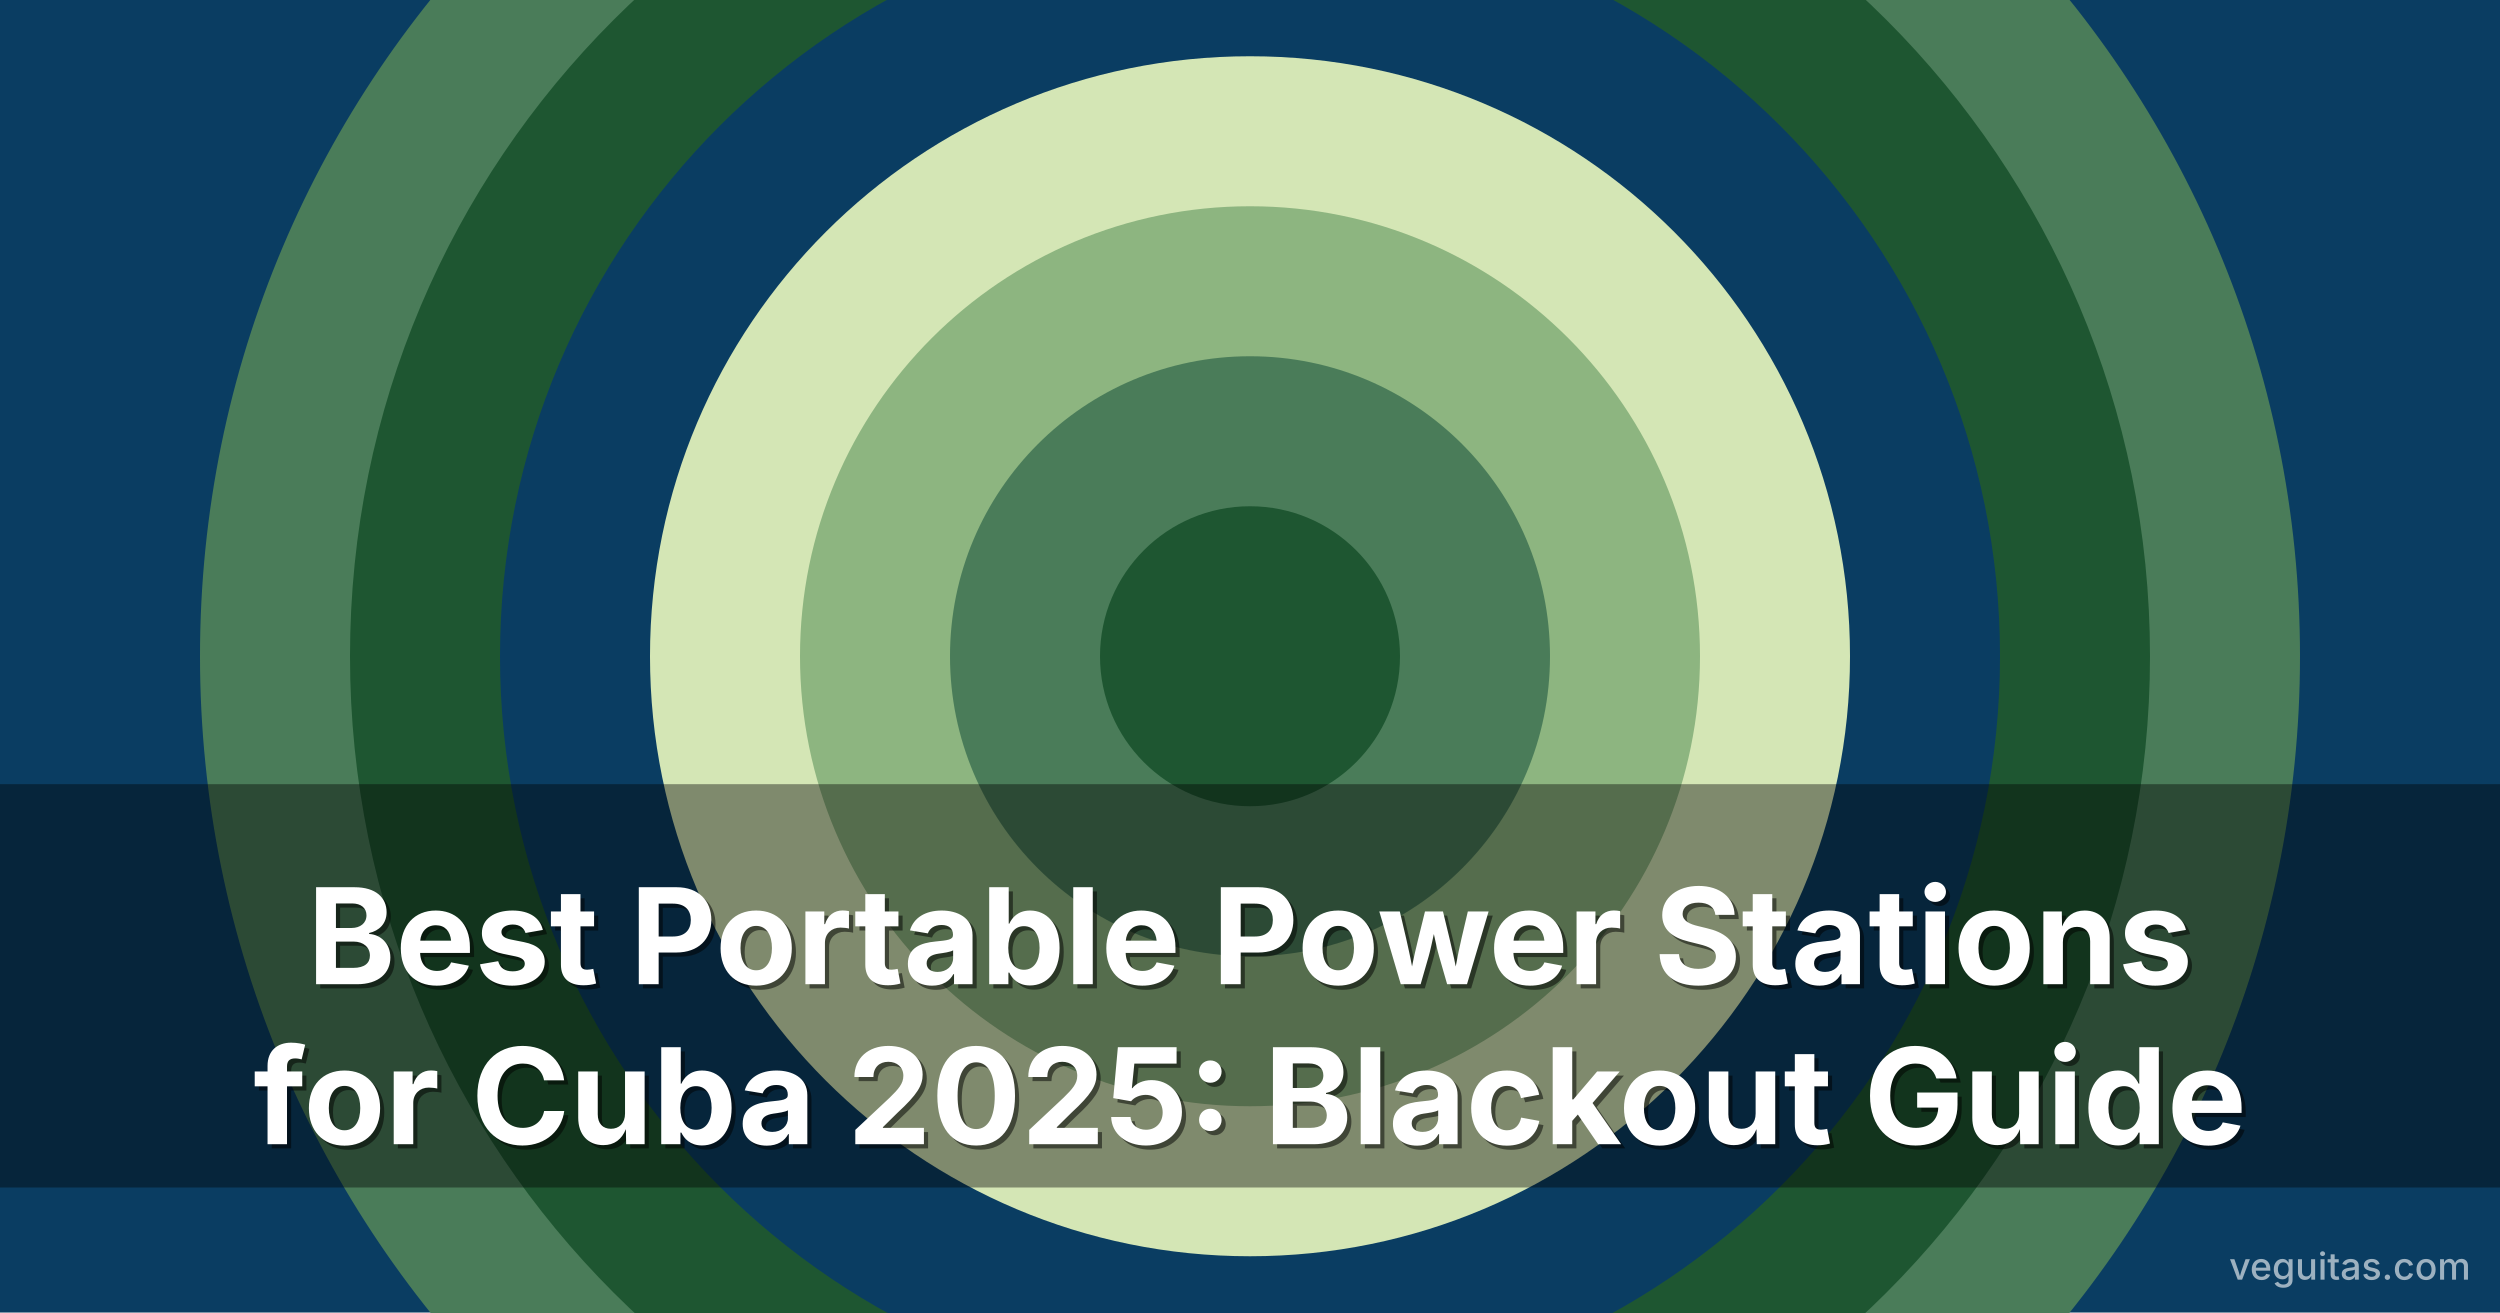
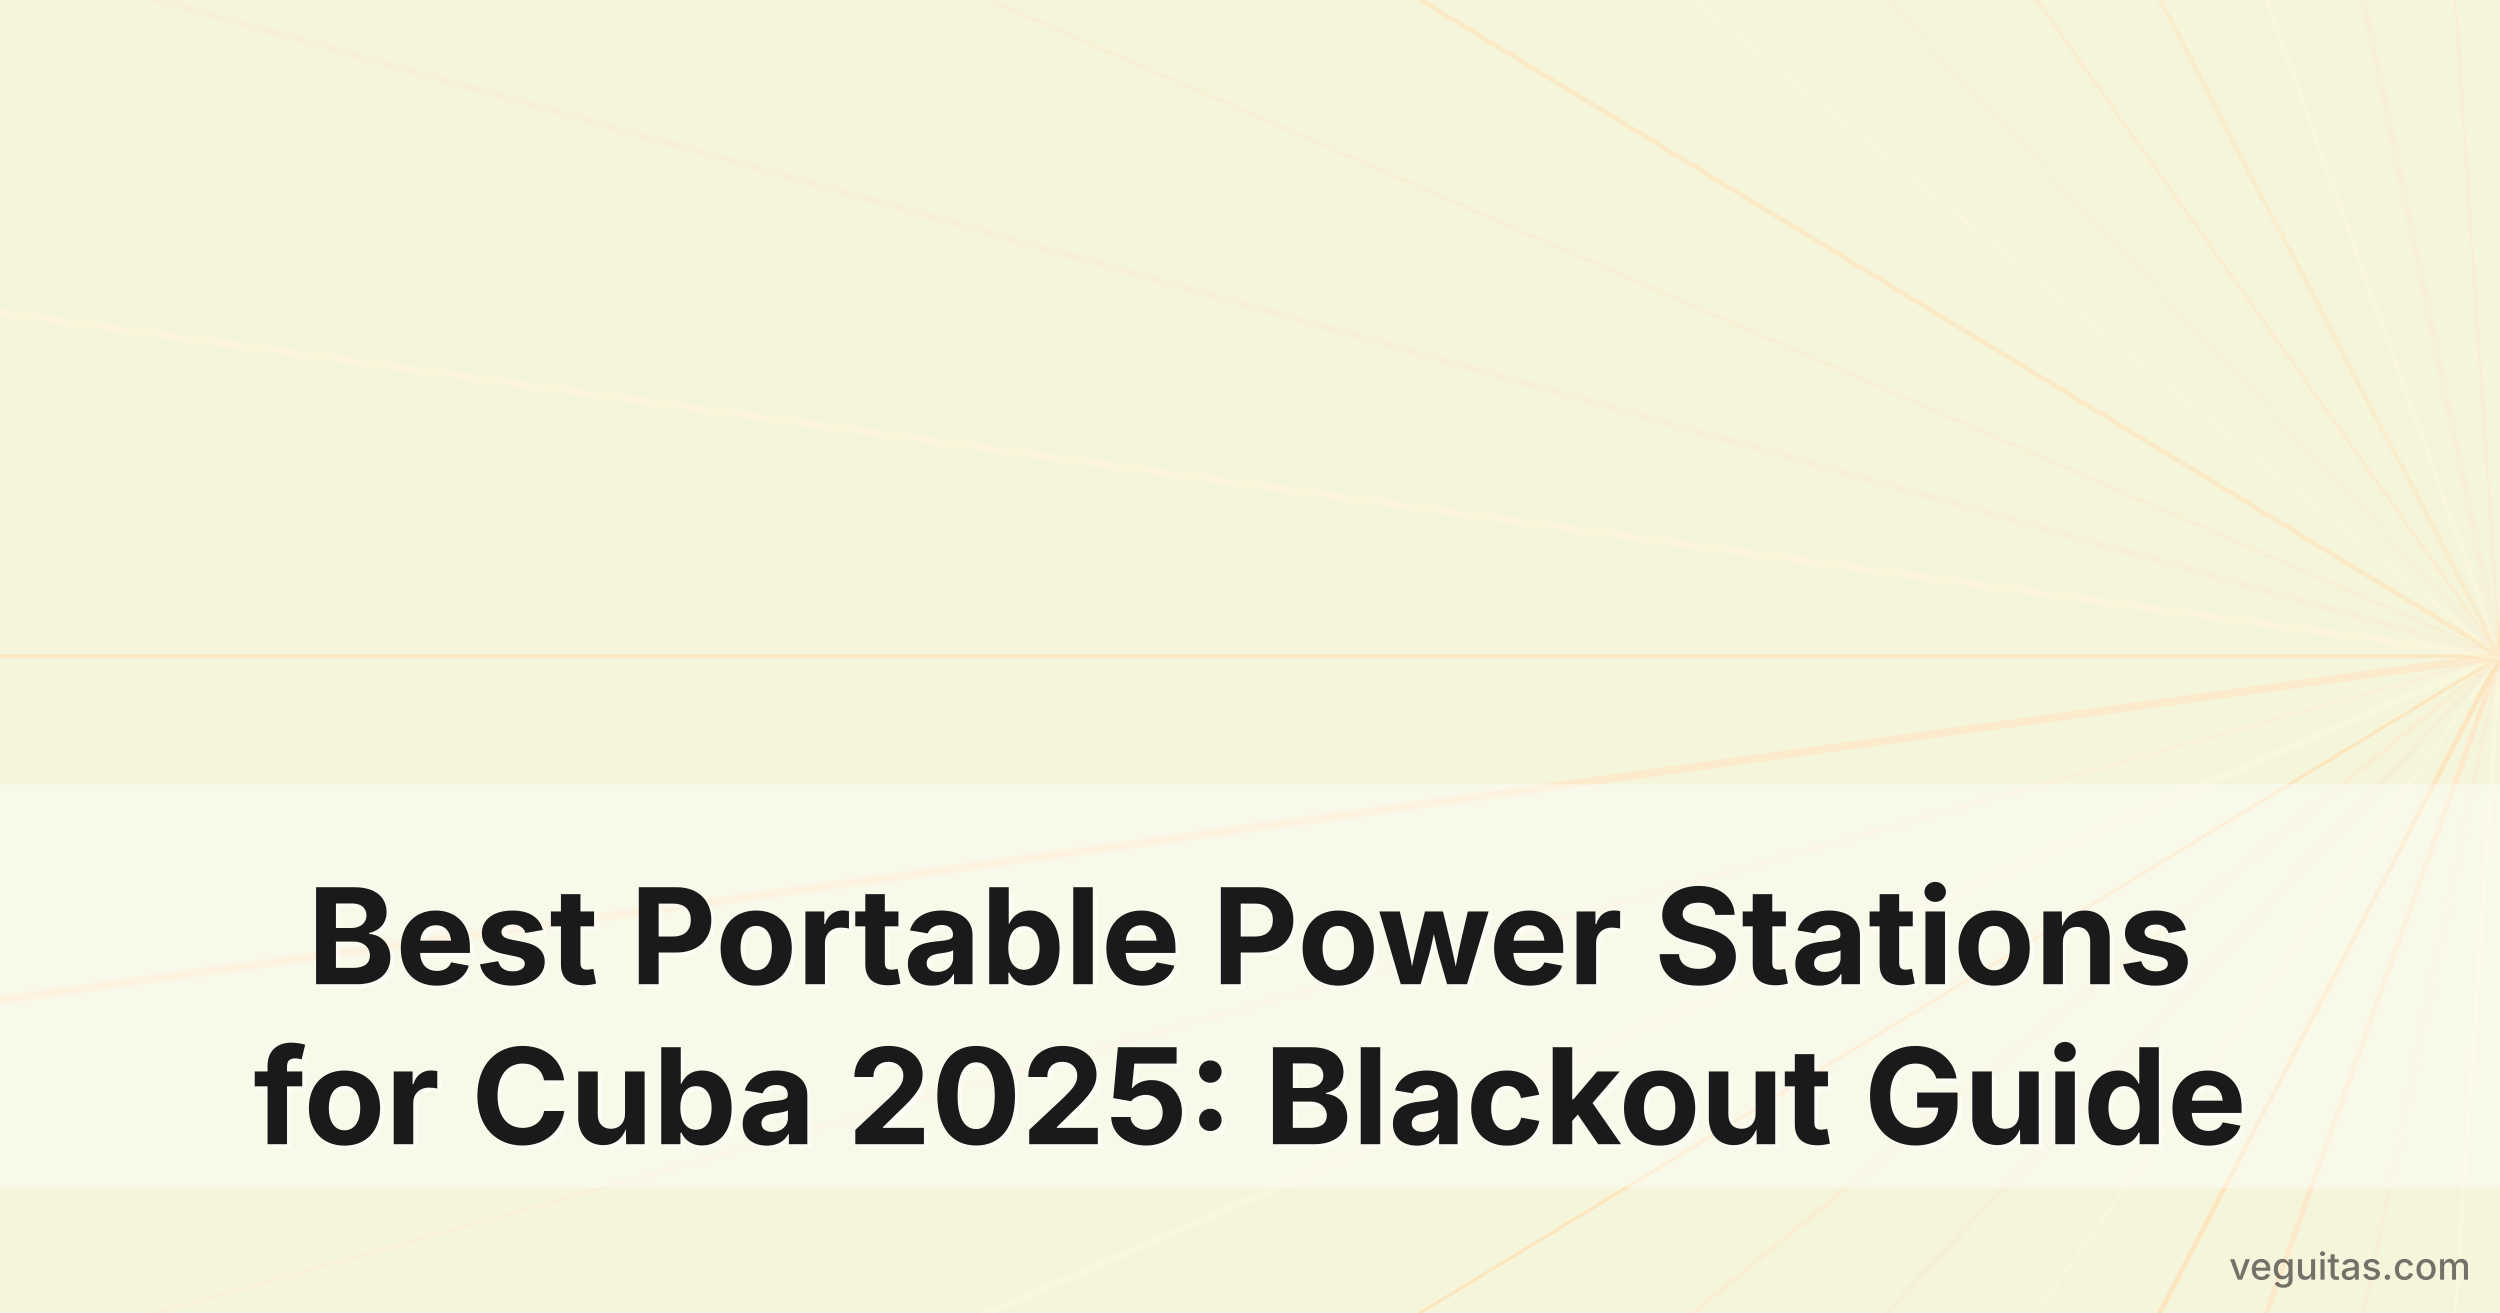
<svg xmlns="http://www.w3.org/2000/svg" version="1.1" width="1200" height="630" viewBox="0 0 1200 630">
-   <rect width="1200" height="630" fill="#0a3d62" />
-   <circle r="504" cx="600" cy="315" fill="#4a7c59" />
-   <circle r="432" cx="600" cy="315" fill="#1e5631" />
-   <circle r="360" cx="600" cy="315" fill="#0a3d62" />
-   <circle r="288" cx="600" cy="315" fill="#d4e6b5" />
-   <circle r="216" cx="600" cy="315" fill="#8db580" />
-   <circle r="144" cx="600" cy="315" fill="#4a7c59" />
-   <circle r="72" cx="600" cy="315" fill="#1e5631" />
-   <rect width="1200" height="193.6" x="0" y="376.4" fill="rgba(0,0,0,0.4)" />
-   <text font-family="system-ui, -apple-system, sans-serif" font-size="64" font-weight="700" text-anchor="middle" fill="rgba(0,0,0,0.5)" x="602" y="474.428">
+   <rect width="1200" height="630" fill="#f5f5dc" />
+   <line x1="1200" y1="315" x2="2555.323" y2="315" stroke-opacity="0.437" stroke-width="2.6" stroke="#fff8dc" />
+   <line x1="1200" y1="315" x2="2542.699" y2="499.55" stroke-opacity="0.329" stroke-width="3.554" stroke="#faebd7" />
+   <line x1="1200" y1="315" x2="2505.064" y2="680.662" stroke-opacity="0.554" stroke-width="1.018" stroke="#ffe4c4" />
+   <line x1="1200" y1="315" x2="2443.117" y2="854.962" stroke-opacity="0.509" stroke-width="1.831" stroke="#ffdead" />
+   <line x1="1200" y1="315" x2="2358.014" y2="1019.204" stroke-opacity="0.499" stroke-width="3.727" stroke="#fff8dc" />
+   <line x1="1200" y1="315" x2="2251.339" y2="1170.328" stroke-opacity="0.38" stroke-width="2.86" stroke="#faebd7" />
+   <line x1="1200" y1="315" x2="2125.08" y2="1305.519" stroke-opacity="0.568" stroke-width="3.894" stroke="#ffe4c4" />
+   <line x1="1200" y1="315" x2="1981.588" y2="1422.258" stroke-opacity="0.333" stroke-width="3.792" stroke="#ffdead" />
+   <line x1="1200" y1="315" x2="1823.537" y2="1518.371" stroke-opacity="0.441" stroke-width="3.145" stroke="#fff8dc" />
+   <line x1="1200" y1="315" x2="1653.87" y2="1592.068" stroke-opacity="0.367" stroke-width="2.957" stroke="#faebd7" />
+   <line x1="1200" y1="315" x2="1475.749" y2="1641.975" stroke-opacity="0.578" stroke-width="1.502" stroke="#ffe4c4" />
+   <line x1="1200" y1="315" x2="1292.491" y2="1667.163" stroke-opacity="0.411" stroke-width="2.437" stroke="#ffdead" />
+   <line x1="1200" y1="315" x2="1107.509" y2="1667.163" stroke-opacity="0.567" stroke-width="1.597" stroke="#fff8dc" />
+   <line x1="1200" y1="315" x2="924.251" y2="1641.975" stroke-opacity="0.488" stroke-width="2.382" stroke="#faebd7" />
+   <line x1="1200" y1="315" x2="746.13" y2="1592.068" stroke-opacity="0.668" stroke-width="2.592" stroke="#ffe4c4" />
+   <line x1="1200" y1="315" x2="576.463" y2="1518.371" stroke-opacity="0.619" stroke-width="2.383" stroke="#ffdead" />
+   <line x1="1200" y1="315" x2="418.412" y2="1422.258" stroke-opacity="0.569" stroke-width="1.228" stroke="#fff8dc" />
+   <line x1="1200" y1="315" x2="274.92" y2="1305.519" stroke-opacity="0.513" stroke-width="2.859" stroke="#faebd7" />
+   <line x1="1200" y1="315" x2="148.661" y2="1170.328" stroke-opacity="0.386" stroke-width="2.306" stroke="#ffe4c4" />
+   <line x1="1200" y1="315" x2="41.986" y2="1019.204" stroke-opacity="0.626" stroke-width="1.596" stroke="#ffdead" />
+   <line x1="1200" y1="315" x2="-43.117" y2="854.962" stroke-opacity="0.354" stroke-width="3.395" stroke="#fff8dc" />
+   <line x1="1200" y1="315" x2="-105.064" y2="680.662" stroke-opacity="0.582" stroke-width="1.695" stroke="#faebd7" />
+   <line x1="1200" y1="315" x2="-142.699" y2="499.55" stroke-opacity="0.673" stroke-width="3.78" stroke="#ffe4c4" />
+   <line x1="1200" y1="315" x2="-155.323" y2="315" stroke-opacity="0.524" stroke-width="1.907" stroke="#ffdead" />
+   <line x1="1200" y1="315" x2="-142.699" y2="130.45" stroke-opacity="0.602" stroke-width="3.551" stroke="#fff8dc" />
+   <line x1="1200" y1="315" x2="-105.064" y2="-50.662" stroke-opacity="0.408" stroke-width="3.74" stroke="#faebd7" />
+   <line x1="1200" y1="315" x2="-43.117" y2="-224.962" stroke-opacity="0.323" stroke-width="1.461" stroke="#ffe4c4" />
+   <line x1="1200" y1="315" x2="41.986" y2="-389.204" stroke-opacity="0.473" stroke-width="2.261" stroke="#ffdead" />
+   <line x1="1200" y1="315" x2="148.661" y2="-540.328" stroke-opacity="0.415" stroke-width="1.917" stroke="#fff8dc" />
+   <line x1="1200" y1="315" x2="274.92" y2="-675.519" stroke-opacity="0.338" stroke-width="2.642" stroke="#faebd7" />
+   <line x1="1200" y1="315" x2="418.412" y2="-792.258" stroke-opacity="0.482" stroke-width="1.634" stroke="#ffe4c4" />
+   <line x1="1200" y1="315" x2="576.463" y2="-888.371" stroke-opacity="0.333" stroke-width="2.351" stroke="#ffdead" />
+   <line x1="1200" y1="315" x2="746.13" y2="-962.068" stroke-opacity="0.547" stroke-width="2.035" stroke="#fff8dc" />
+   <line x1="1200" y1="315" x2="924.251" y2="-1011.975" stroke-opacity="0.457" stroke-width="3.575" stroke="#faebd7" />
+   <line x1="1200" y1="315" x2="1107.509" y2="-1037.163" stroke-opacity="0.342" stroke-width="1.393" stroke="#ffe4c4" />
+   <line x1="1200" y1="315" x2="1292.491" y2="-1037.163" stroke-opacity="0.559" stroke-width="2.792" stroke="#ffdead" />
+   <line x1="1200" y1="315" x2="1475.749" y2="-1011.975" stroke-opacity="0.38" stroke-width="2.771" stroke="#fff8dc" />
+   <line x1="1200" y1="315" x2="1653.87" y2="-962.068" stroke-opacity="0.674" stroke-width="1.257" stroke="#faebd7" />
+   <line x1="1200" y1="315" x2="1823.537" y2="-888.371" stroke-opacity="0.401" stroke-width="2.858" stroke="#ffe4c4" />
+   <line x1="1200" y1="315" x2="1981.588" y2="-792.258" stroke-opacity="0.573" stroke-width="1.626" stroke="#ffdead" />
+   <line x1="1200" y1="315" x2="2125.08" y2="-675.519" stroke-opacity="0.377" stroke-width="3.736" stroke="#fff8dc" />
+   <line x1="1200" y1="315" x2="2251.339" y2="-540.328" stroke-opacity="0.693" stroke-width="2.267" stroke="#faebd7" />
+   <line x1="1200" y1="315" x2="2358.014" y2="-389.204" stroke-opacity="0.434" stroke-width="1.768" stroke="#ffe4c4" />
+   <line x1="1200" y1="315" x2="2443.117" y2="-224.962" stroke-opacity="0.554" stroke-width="2.256" stroke="#ffdead" />
+   <line x1="1200" y1="315" x2="2505.064" y2="-50.662" stroke-opacity="0.403" stroke-width="3.186" stroke="#fff8dc" />
+   <line x1="1200" y1="315" x2="2542.699" y2="130.45" stroke-opacity="0.396" stroke-width="1.351" stroke="#faebd7" />
+   <rect width="1200" height="193.6" x="0" y="376.4" fill="rgba(255,255,255,0.4)" />
+   <text font-family="system-ui, -apple-system, sans-serif" font-size="64" font-weight="700" text-anchor="middle" fill="rgba(255,255,255,0.5)" x="602" y="474.428">
    <tspan dy="0" x="602">Best Portable Power Stations</tspan>
  </text>
-   <text font-family="system-ui, -apple-system, sans-serif" font-size="64" font-weight="700" text-anchor="middle" fill="#ffffff" x="600" y="472.428">
+   <text font-family="system-ui, -apple-system, sans-serif" font-size="64" font-weight="700" text-anchor="middle" fill="#1a1a1a" x="600" y="472.428">
    <tspan dy="0" x="600">Best Portable Power Stations</tspan>
  </text>
-   <text font-family="system-ui, -apple-system, sans-serif" font-size="64" font-weight="700" text-anchor="middle" fill="rgba(0,0,0,0.5)" x="602" y="551.228">
+   <text font-family="system-ui, -apple-system, sans-serif" font-size="64" font-weight="700" text-anchor="middle" fill="rgba(255,255,255,0.5)" x="602" y="551.228">
    <tspan dy="0" x="602">for Cuba 2025: Blackout Guide</tspan>
  </text>
-   <text font-family="system-ui, -apple-system, sans-serif" font-size="64" font-weight="700" text-anchor="middle" fill="#ffffff" x="600" y="549.228">
+   <text font-family="system-ui, -apple-system, sans-serif" font-size="64" font-weight="700" text-anchor="middle" fill="#1a1a1a" x="600" y="549.228">
    <tspan dy="0" x="600">for Cuba 2025: Blackout Guide</tspan>
  </text>
-   <text font-family="system-ui, -apple-system, sans-serif" font-size="18" font-weight="500" fill="#ffffff" opacity="0.6" x="1070" y="614.239">
+   <text font-family="system-ui, -apple-system, sans-serif" font-size="18" font-weight="500" fill="#1a1a1a" opacity="0.6" x="1070" y="614.239">
    <tspan dy="0" x="1070">veguitas.com</tspan>
  </text>
</svg>
